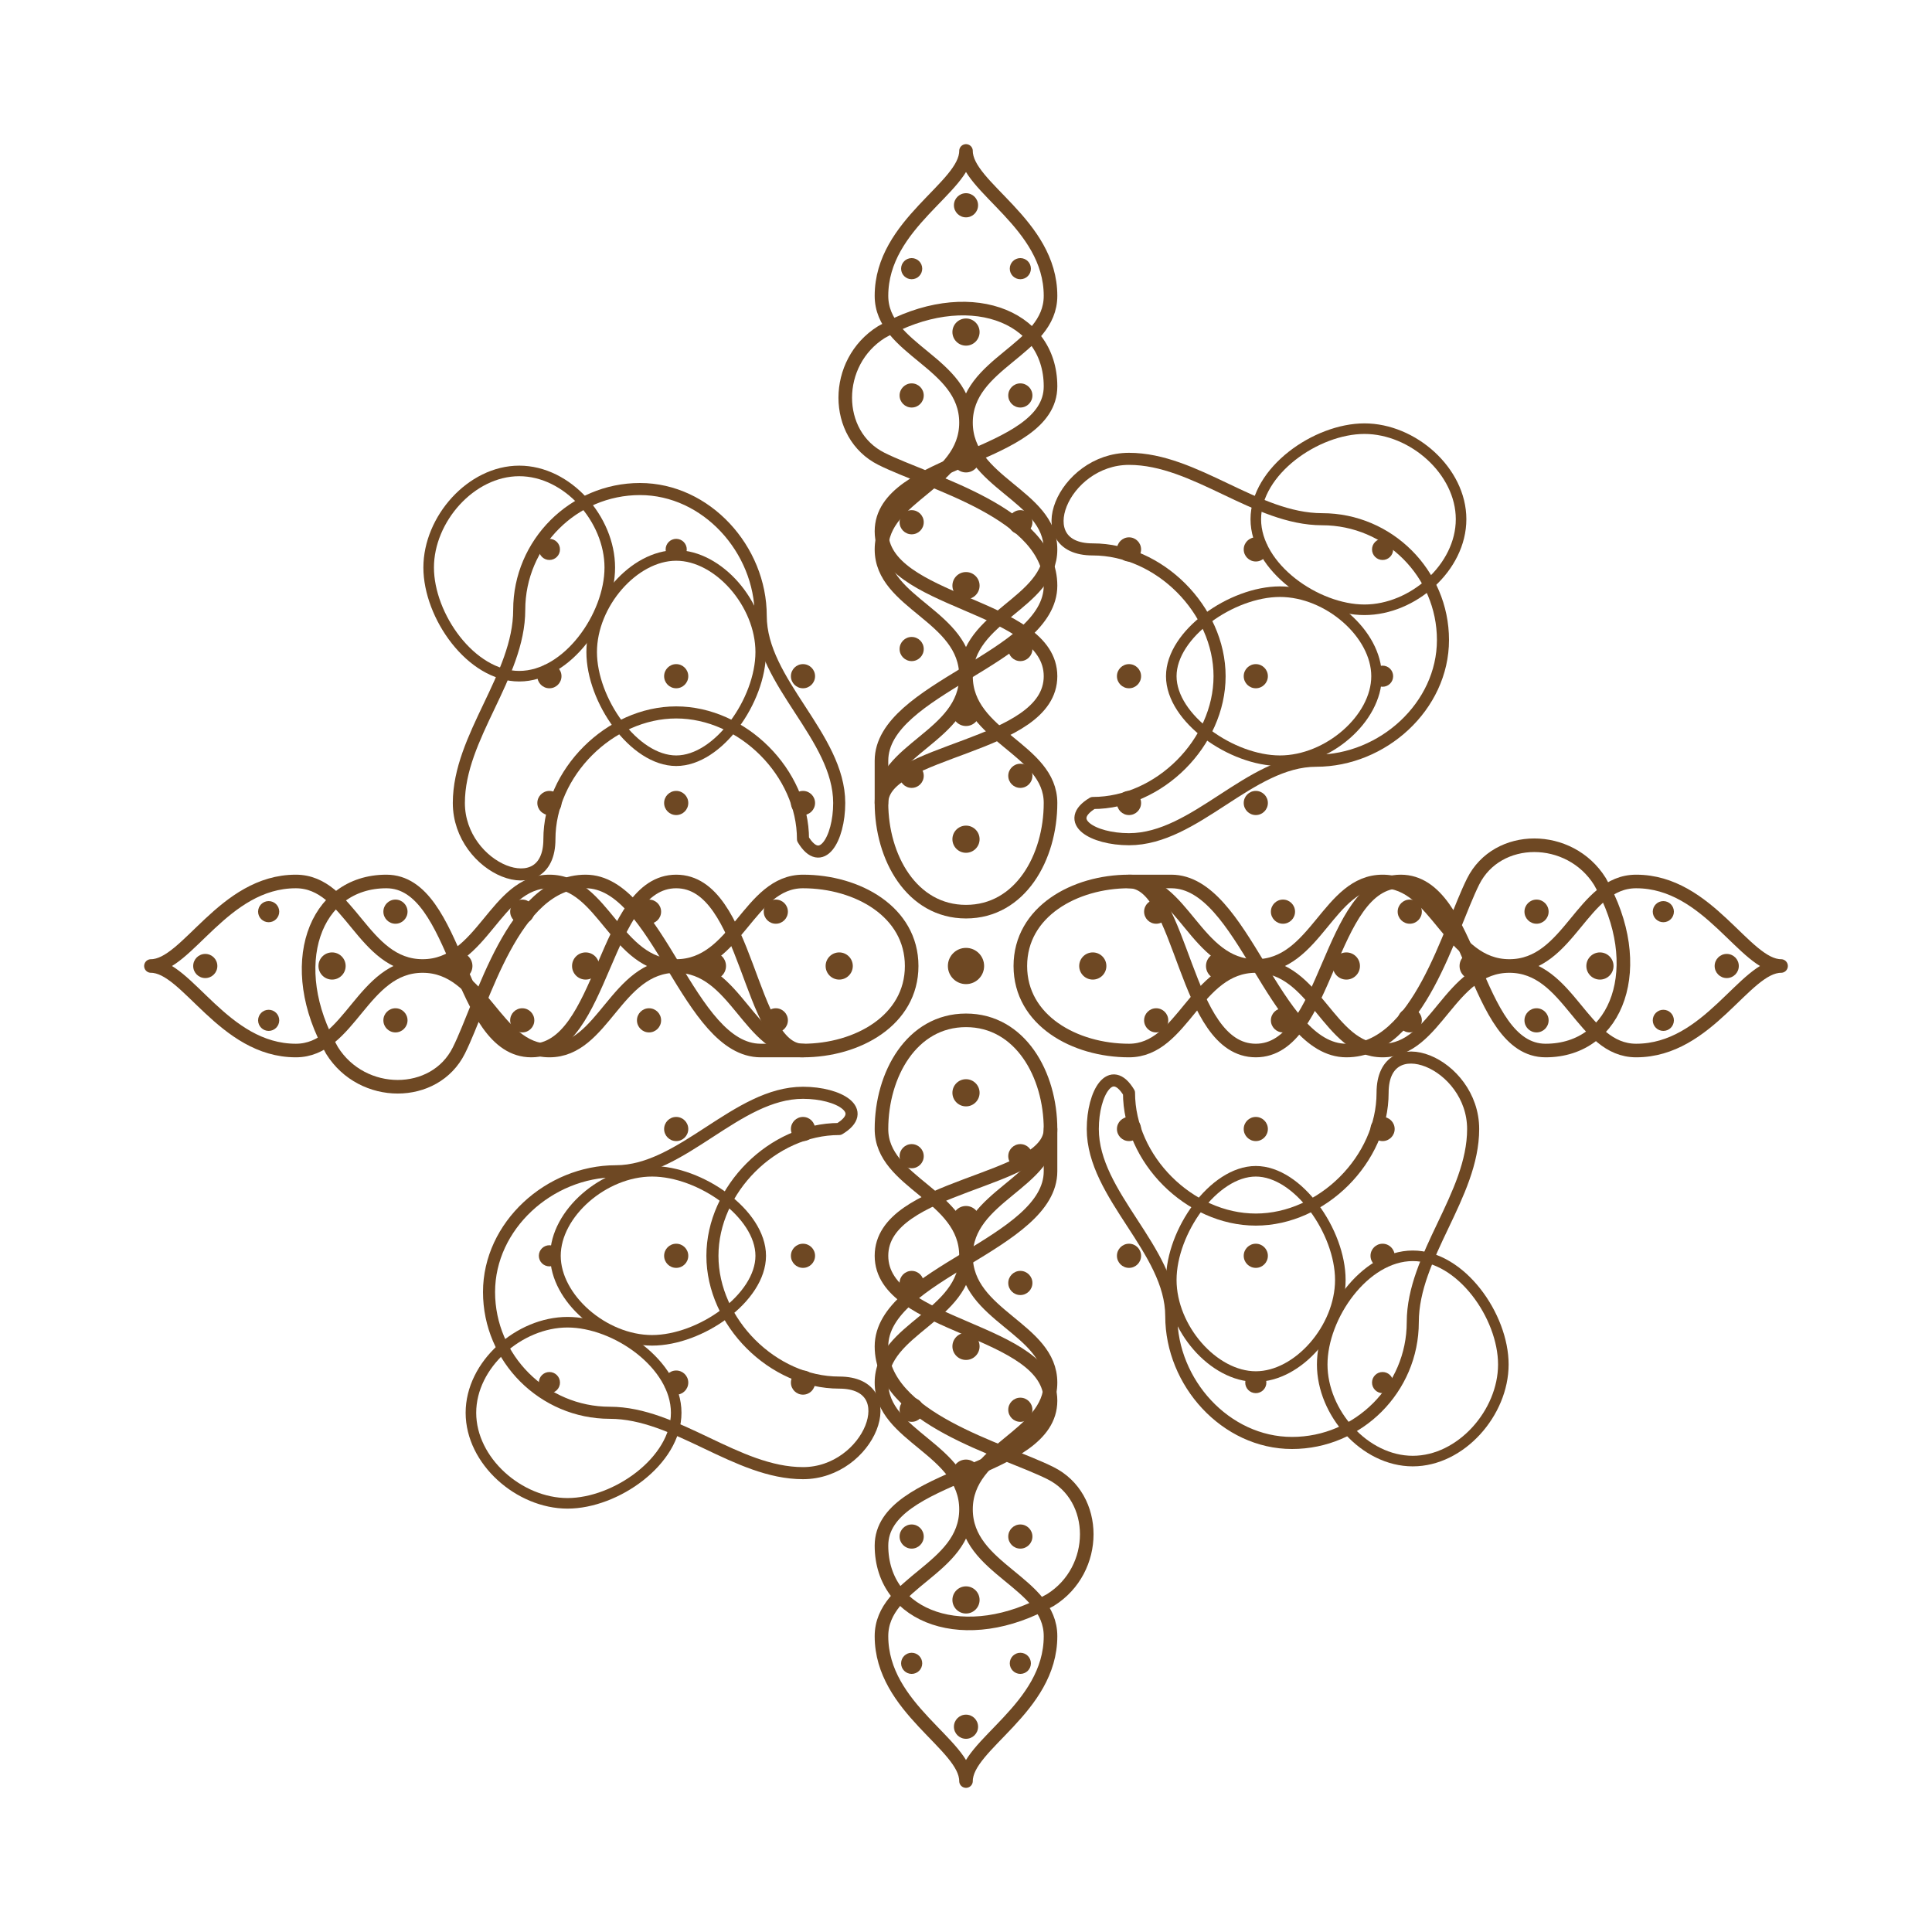
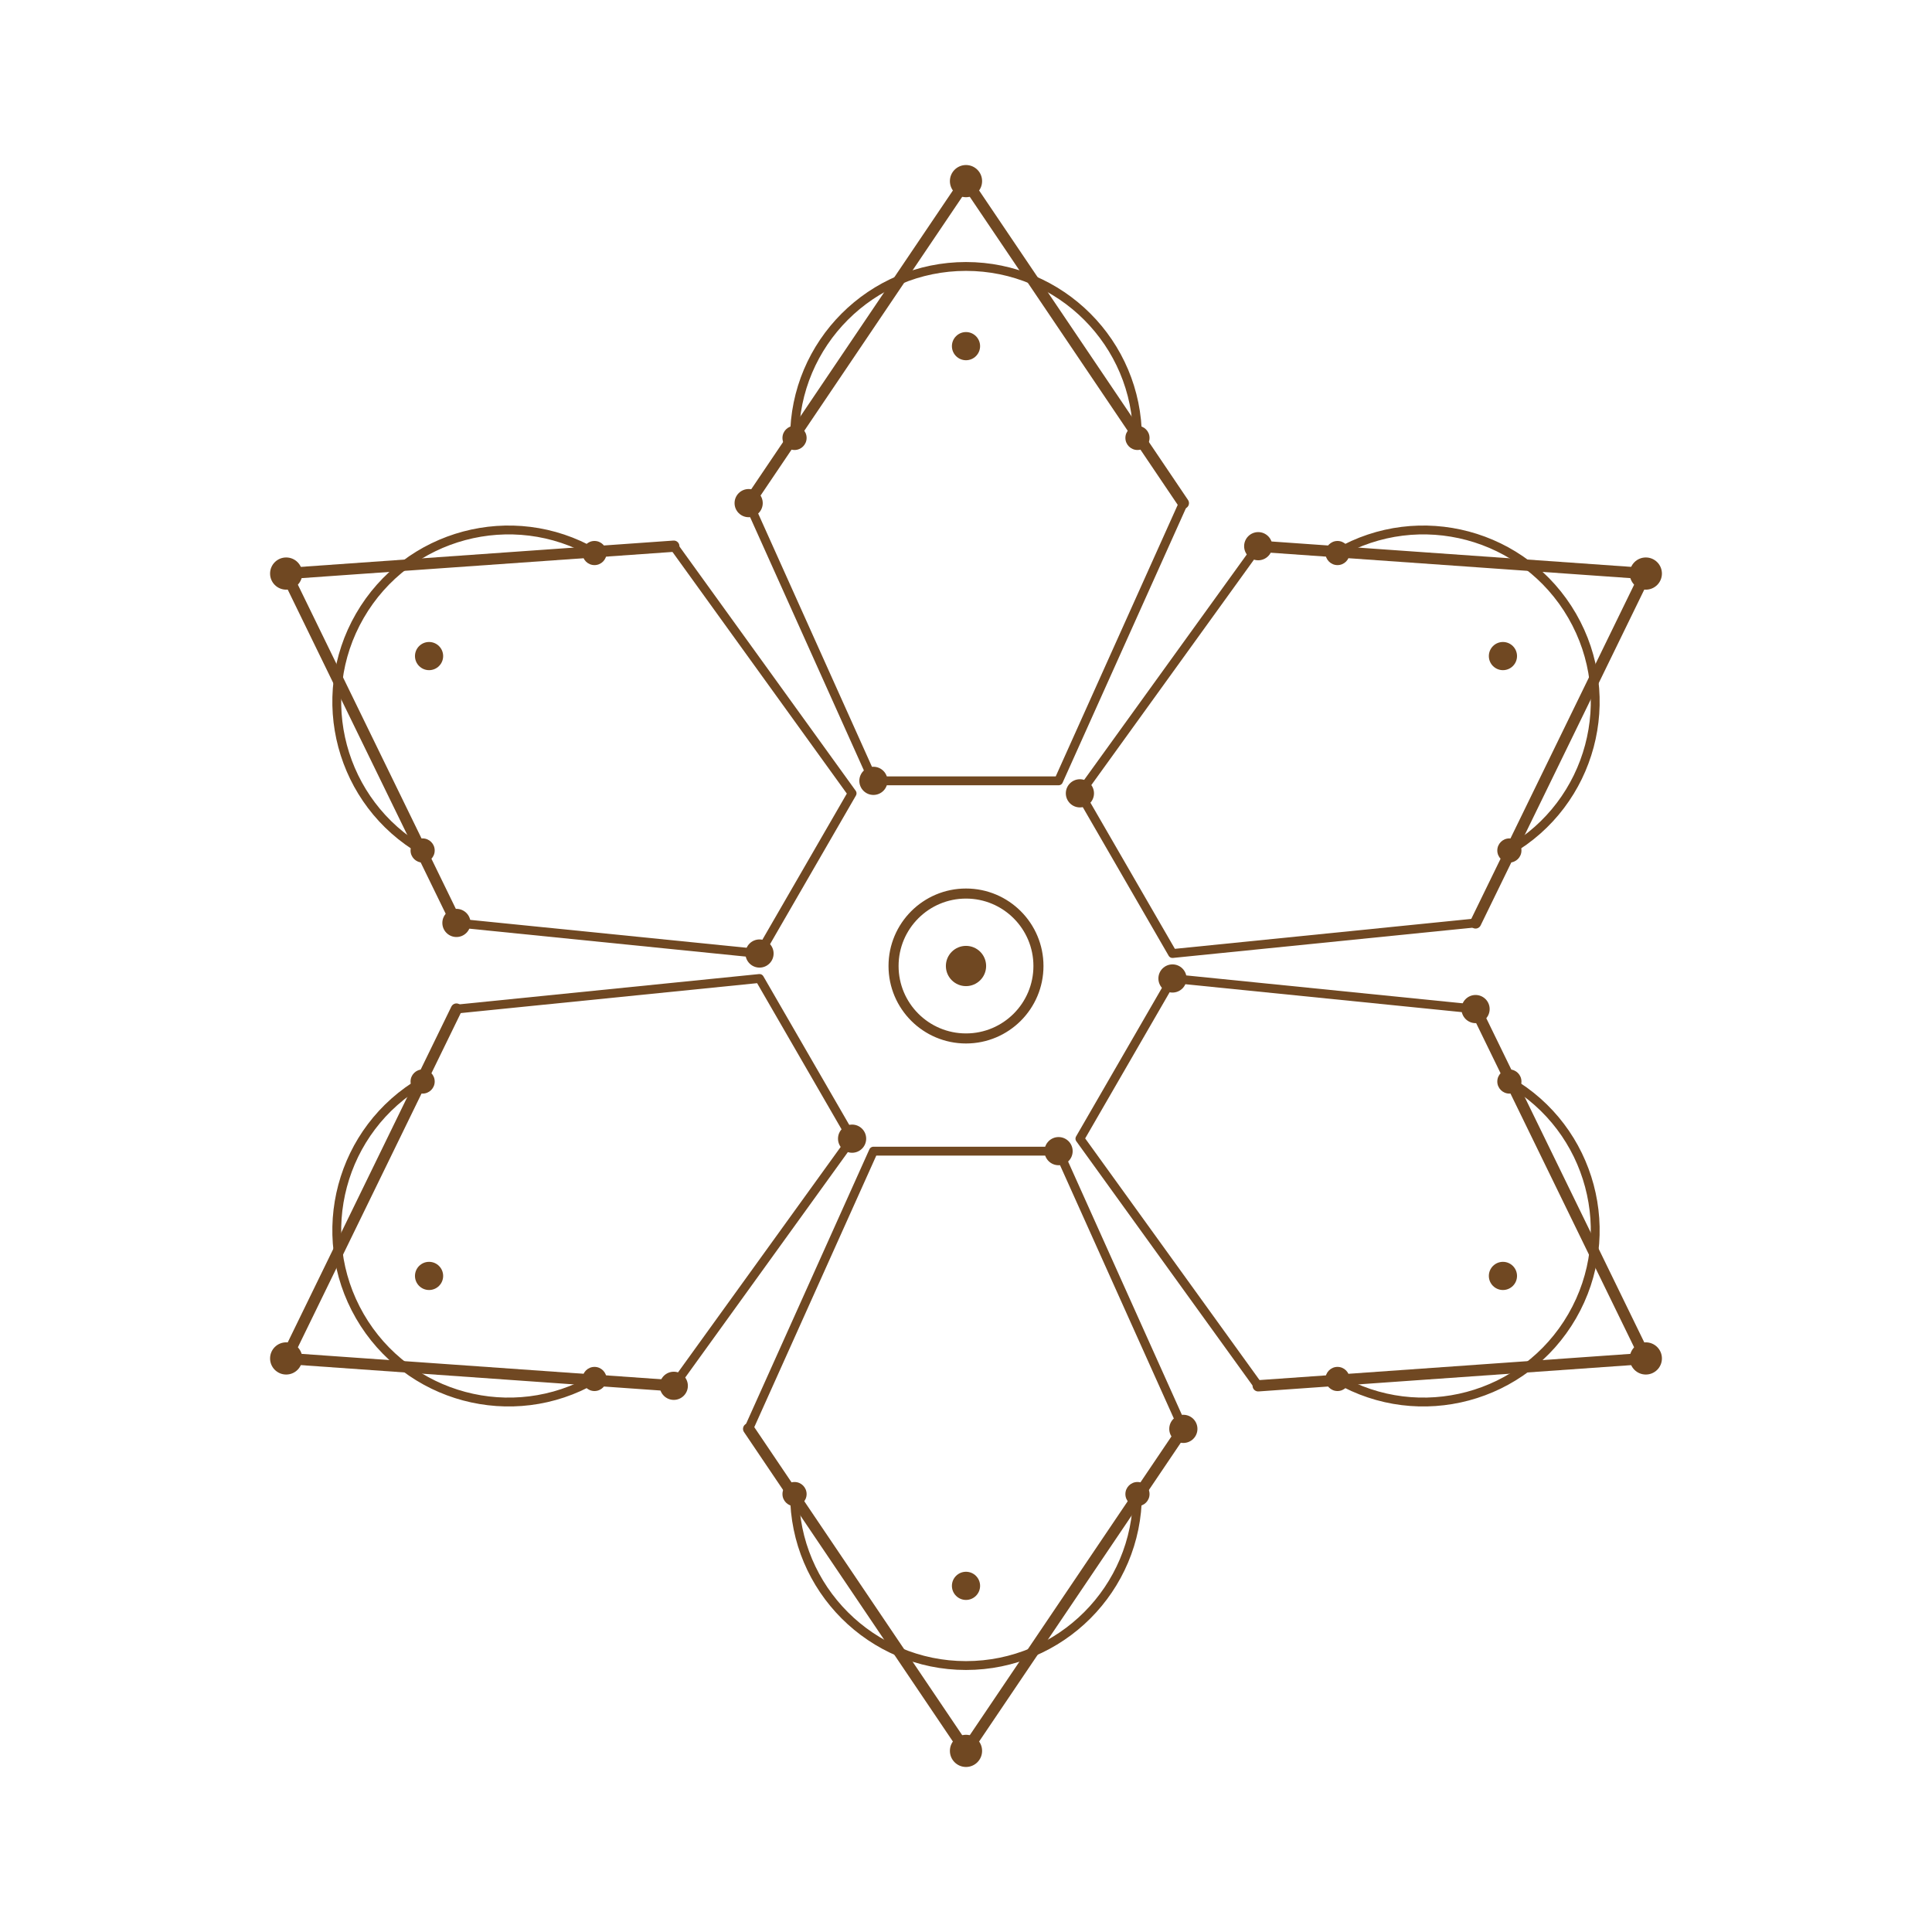
- <svg xmlns="http://www.w3.org/2000/svg" viewBox="-320 -320 640 640" width="100%" height="100%">
-   <defs>
-     <g id="kolam-arm">
-       <path d="M 0,-18                   C 18,-18 28,-36 28,-54                   C 28,-72 0,-76 0,-96                   C 0,-116 28,-120 28,-138                   C 28,-156 0,-160 0,-180                   C 0,-200 28,-204 28,-222                   C 28,-246 0,-258 0,-270                   C 0,-258 -28,-246 -28,-222                   C -28,-204 0,-200 0,-180                   C 0,-160 -28,-156 -28,-138                   C -28,-120 0,-116 0,-96                   C 0,-76 -28,-72 -28,-54                   C -28,-36 -18,-18 0,-18 Z" fill="none" stroke="#6e4823" stroke-width="4.5" stroke-linecap="round" stroke-linejoin="round" />
-       <path d="M -28,-54                   C -28,-72 28,-72 28,-96                   C 28,-120 -28,-120 -28,-144                   C -28,-168 28,-168 28,-192                   C 28,-216 0,-226 -28,-210                   C -44,-200 -44,-176 -28,-168                   C -12,-160 28,-150 28,-126                   C 28,-102 -28,-92 -28,-68 Z" fill="none" stroke="#6e4823" stroke-width="4.5" stroke-linecap="round" stroke-linejoin="round" />
-       <path d="M 42,-54                   C 64,-54 84,-74 84,-96                   C 84,-118 64,-138 42,-138                   C 20,-138 32,-168 54,-168                   C 76,-168 96,-148 118,-148                   C 140,-148 158,-130 158,-108                   C 158,-86 138,-68 116,-68                   C 94,-68 76,-42 54,-42                   C 42,-42 32,-48 42,-54 Z" fill="none" stroke="#6e4823" stroke-width="4" stroke-linecap="round" stroke-linejoin="round" />
-       <path d="M 68,-96                   C 68,-110 88,-124 104,-124                   C 120,-124 136,-110 136,-96                   C 136,-82 120,-68 104,-68                   C 88,-68 68,-82 68,-96 Z" fill="none" stroke="#6e4823" stroke-width="3.5" stroke-linecap="round" />
-       <path d="M 96,-148                   C 96,-164 116,-178 132,-178                   C 148,-178 164,-164 164,-148                   C 164,-132 148,-118 132,-118                   C 116,-118 96,-132 96,-148 Z" fill="none" stroke="#6e4823" stroke-width="3.5" stroke-linecap="round" />
-     </g>
-     <g id="kolam-dots">
-       <circle cx="0" cy="-42" r="4.5" fill="#6e4823" />
-       <circle cx="0" cy="-84" r="4.5" fill="#6e4823" />
-       <circle cx="0" cy="-126" r="4.5" fill="#6e4823" />
-       <circle cx="0" cy="-168" r="4.5" fill="#6e4823" />
-       <circle cx="0" cy="-210" r="4.5" fill="#6e4823" />
-       <circle cx="0" cy="-252" r="4" fill="#6e4823" />
-       <circle cx="-18" cy="-63" r="4" fill="#6e4823" />
-       <circle cx="18" cy="-63" r="4" fill="#6e4823" />
-       <circle cx="-18" cy="-105" r="4" fill="#6e4823" />
-       <circle cx="18" cy="-105" r="4" fill="#6e4823" />
-       <circle cx="-18" cy="-147" r="4" fill="#6e4823" />
-       <circle cx="18" cy="-147" r="4" fill="#6e4823" />
-       <circle cx="-18" cy="-189" r="4" fill="#6e4823" />
-       <circle cx="18" cy="-189" r="4" fill="#6e4823" />
-       <circle cx="-18" cy="-231" r="3.5" fill="#6e4823" />
-       <circle cx="18" cy="-231" r="3.5" fill="#6e4823" />
-       <circle cx="54" cy="-54" r="4" fill="#6e4823" />
-       <circle cx="96" cy="-54" r="4" fill="#6e4823" />
-       <circle cx="54" cy="-96" r="4" fill="#6e4823" />
-       <circle cx="96" cy="-96" r="4" fill="#6e4823" />
-       <circle cx="138" cy="-96" r="3.5" fill="#6e4823" />
-       <circle cx="54" cy="-138" r="4" fill="#6e4823" />
-       <circle cx="96" cy="-138" r="4" fill="#6e4823" />
-       <circle cx="138" cy="-138" r="3.5" fill="#6e4823" />
-     </g>
-   </defs>
-   <circle cx="0" cy="0" r="6" fill="#6e4823" />
-   <use href="#kolam-arm" transform="rotate(0)" />
-   <use href="#kolam-dots" transform="rotate(0)" />
-   <use href="#kolam-arm" transform="rotate(90)" />
-   <use href="#kolam-dots" transform="rotate(90)" />
-   <use href="#kolam-arm" transform="rotate(180)" />
-   <use href="#kolam-dots" transform="rotate(180)" />
-   <use href="#kolam-arm" transform="rotate(270)" />
-   <use href="#kolam-dots" transform="rotate(270)" />
+ <svg xmlns="http://www.w3.org/2000/svg" viewBox="-240 -240 480 480" width="100%" height="100%">
+   <g fill="none" stroke="#704822" stroke-linecap="round" stroke-linejoin="round">
+     <circle cx="0" cy="0" r="5" fill="#704822" stroke="none" />
+     <circle cx="0" cy="0" r="18" stroke-width="2.5" />
+     <path d="M 135.0,28.7 A 38,38 0 0,1 92.3,102.6" stroke-width="2.2" />
+     <circle cx="133.4" cy="77.0" r="3.5" fill="#704822" stroke="none" />
+     <circle cx="135.0" cy="28.7" r="3" fill="#704822" stroke="none" />
+     <circle cx="92.3" cy="102.6" r="3" fill="#704822" stroke="none" />
+     <path d="M 42.6,131.2 A 38,38 0 0,1 -42.6,131.2" stroke-width="2.2" />
+     <circle cx="0.0" cy="154.0" r="3.5" fill="#704822" stroke="none" />
+     <circle cx="42.6" cy="131.2" r="3" fill="#704822" stroke="none" />
+     <circle cx="-42.6" cy="131.2" r="3" fill="#704822" stroke="none" />
+     <path d="M -92.3,102.6 A 38,38 0 0,1 -135.0,28.7" stroke-width="2.2" />
+     <circle cx="-133.4" cy="77.0" r="3.5" fill="#704822" stroke="none" />
+     <circle cx="-92.3" cy="102.6" r="3" fill="#704822" stroke="none" />
+     <circle cx="-135.0" cy="28.7" r="3" fill="#704822" stroke="none" />
+     <path d="M -135.0,-28.7 A 38,38 0 0,1 -92.3,-102.6" stroke-width="2.2" />
+     <circle cx="-133.4" cy="-77.0" r="3.5" fill="#704822" stroke="none" />
+     <circle cx="-135.0" cy="-28.7" r="3" fill="#704822" stroke="none" />
+     <circle cx="-92.3" cy="-102.6" r="3" fill="#704822" stroke="none" />
+     <path d="M -42.6,-131.2 A 38,38 0 0,1 42.6,-131.2" stroke-width="2.2" />
+     <circle cx="-0.0" cy="-154.0" r="3.5" fill="#704822" stroke="none" />
+     <circle cx="-42.6" cy="-131.2" r="3" fill="#704822" stroke="none" />
+     <circle cx="42.6" cy="-131.2" r="3" fill="#704822" stroke="none" />
+     <path d="M 92.3,-102.6 A 38,38 0 0,1 135.0,-28.7" stroke-width="2.2" />
+     <circle cx="133.4" cy="-77.0" r="3.5" fill="#704822" stroke="none" />
+     <circle cx="92.3" cy="-102.6" r="3" fill="#704822" stroke="none" />
+     <circle cx="135.0" cy="-28.7" r="3" fill="#704822" stroke="none" />
+     <path d="M -54.0,-115.0 L 0.0,-195.0 L 54.0,-115.0" stroke-width="2.8" />
+     <path d="M -54.0,-115.0 L -23.0,-46.0 L 23.0,-46.0 L 54.0,-115.0" stroke-width="2.2" />
+     <circle cx="0.0" cy="-195.0" r="4" fill="#704822" stroke="none" />
+     <circle cx="-54.0" cy="-115.0" r="3.5" fill="#704822" stroke="none" />
+     <circle cx="-23.0" cy="-46.0" r="3.5" fill="#704822" stroke="none" />
+     <path d="M 72.6,-104.3 L 168.9,-97.5 L 126.6,-10.7" stroke-width="2.8" />
+     <path d="M 72.6,-104.3 L 28.3,-42.9 L 51.3,-3.1 L 126.6,-10.7" stroke-width="2.2" />
+     <circle cx="168.9" cy="-97.5" r="4" fill="#704822" stroke="none" />
+     <circle cx="72.6" cy="-104.3" r="3.5" fill="#704822" stroke="none" />
+     <circle cx="28.3" cy="-42.9" r="3.5" fill="#704822" stroke="none" />
+     <path d="M 126.6,10.7 L 168.9,97.5 L 72.6,104.3" stroke-width="2.8" />
+     <path d="M 126.6,10.7 L 51.3,3.1 L 28.3,42.9 L 72.6,104.3" stroke-width="2.2" />
+     <circle cx="168.9" cy="97.5" r="4" fill="#704822" stroke="none" />
+     <circle cx="126.6" cy="10.7" r="3.5" fill="#704822" stroke="none" />
+     <circle cx="51.3" cy="3.1" r="3.5" fill="#704822" stroke="none" />
+     <path d="M 54.0,115.0 L 0.0,195.0 L -54.0,115.0" stroke-width="2.8" />
+     <path d="M 54.0,115.0 L 23.0,46.0 L -23.0,46.0 L -54.0,115.0" stroke-width="2.2" />
+     <circle cx="0.0" cy="195.0" r="4" fill="#704822" stroke="none" />
+     <circle cx="54.0" cy="115.0" r="3.5" fill="#704822" stroke="none" />
+     <circle cx="23.0" cy="46.0" r="3.5" fill="#704822" stroke="none" />
+     <path d="M -72.6,104.3 L -168.9,97.5 L -126.6,10.7" stroke-width="2.8" />
+     <path d="M -72.6,104.3 L -28.3,42.9 L -51.3,3.1 L -126.6,10.7" stroke-width="2.2" />
+     <circle cx="-168.9" cy="97.5" r="4" fill="#704822" stroke="none" />
+     <circle cx="-72.6" cy="104.3" r="3.5" fill="#704822" stroke="none" />
+     <circle cx="-28.3" cy="42.9" r="3.5" fill="#704822" stroke="none" />
+     <path d="M -126.6,-10.7 L -168.9,-97.5 L -72.6,-104.3" stroke-width="2.8" />
+     <path d="M -126.6,-10.7 L -51.3,-3.1 L -28.3,-42.9 L -72.6,-104.3" stroke-width="2.2" />
+     <circle cx="-168.9" cy="-97.5" r="4" fill="#704822" stroke="none" />
+     <circle cx="-126.6" cy="-10.7" r="3.5" fill="#704822" stroke="none" />
+     <circle cx="-51.3" cy="-3.1" r="3.5" fill="#704822" stroke="none" />
+   </g>
</svg>
